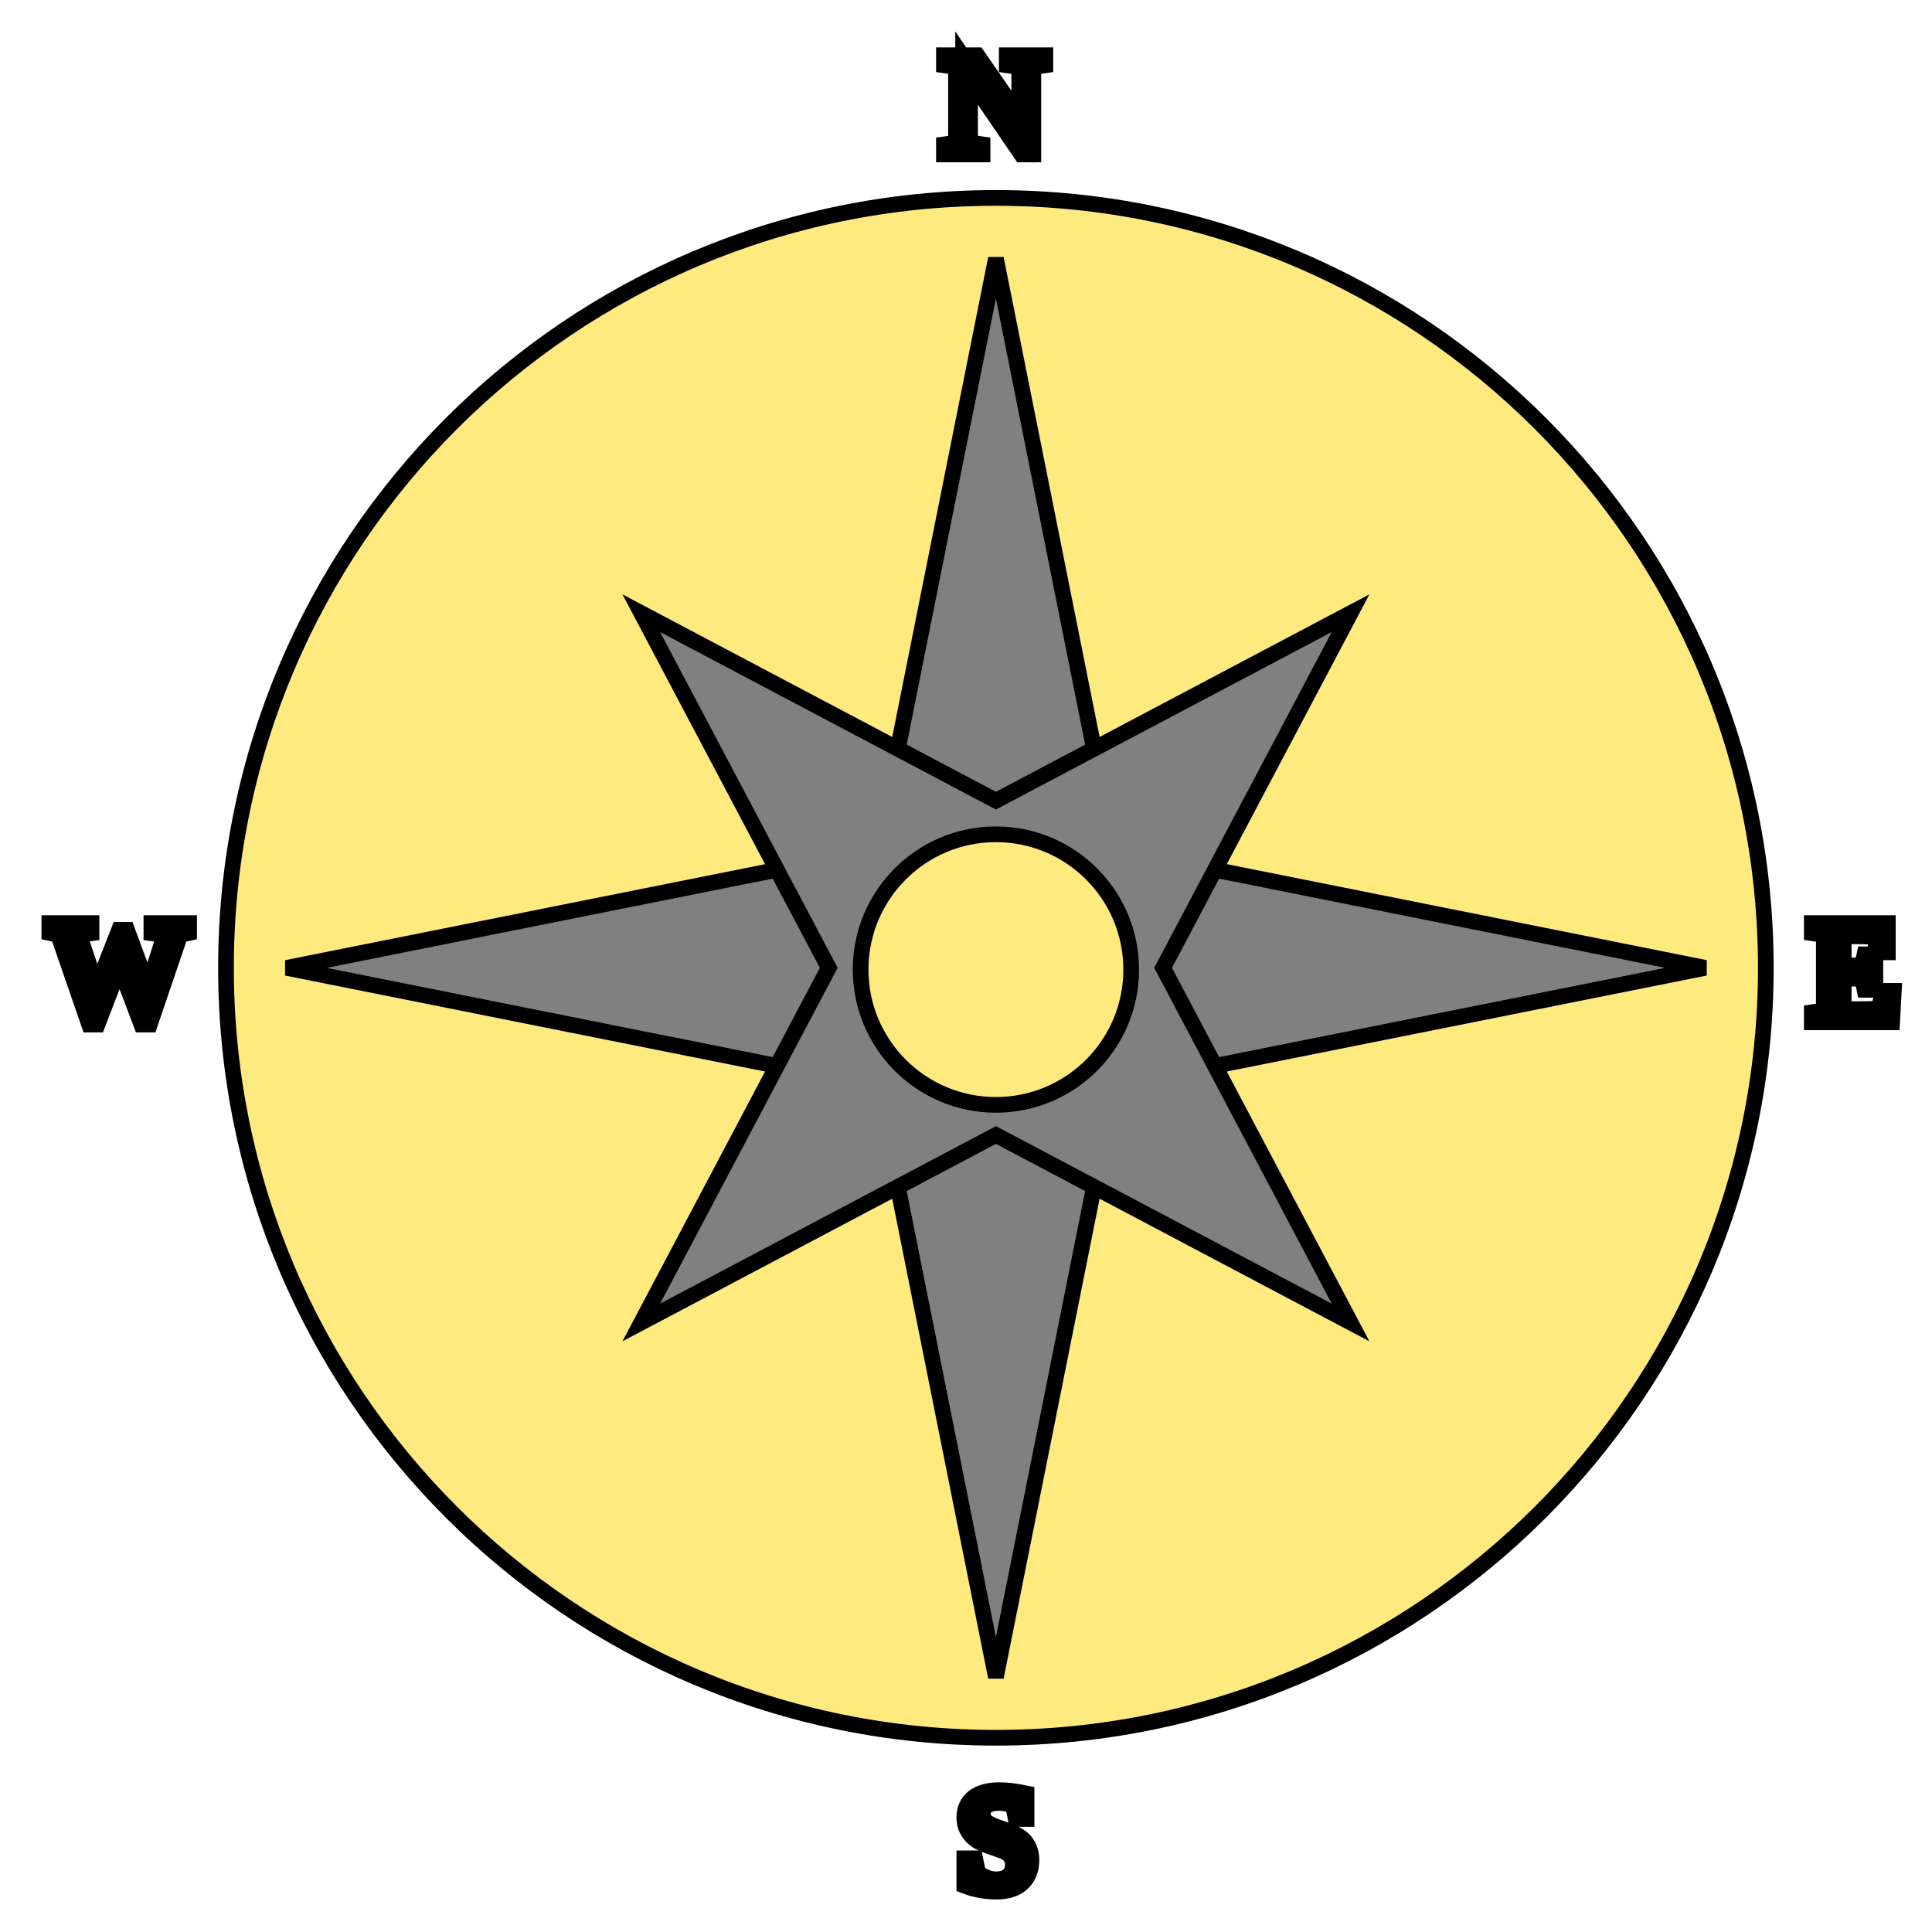
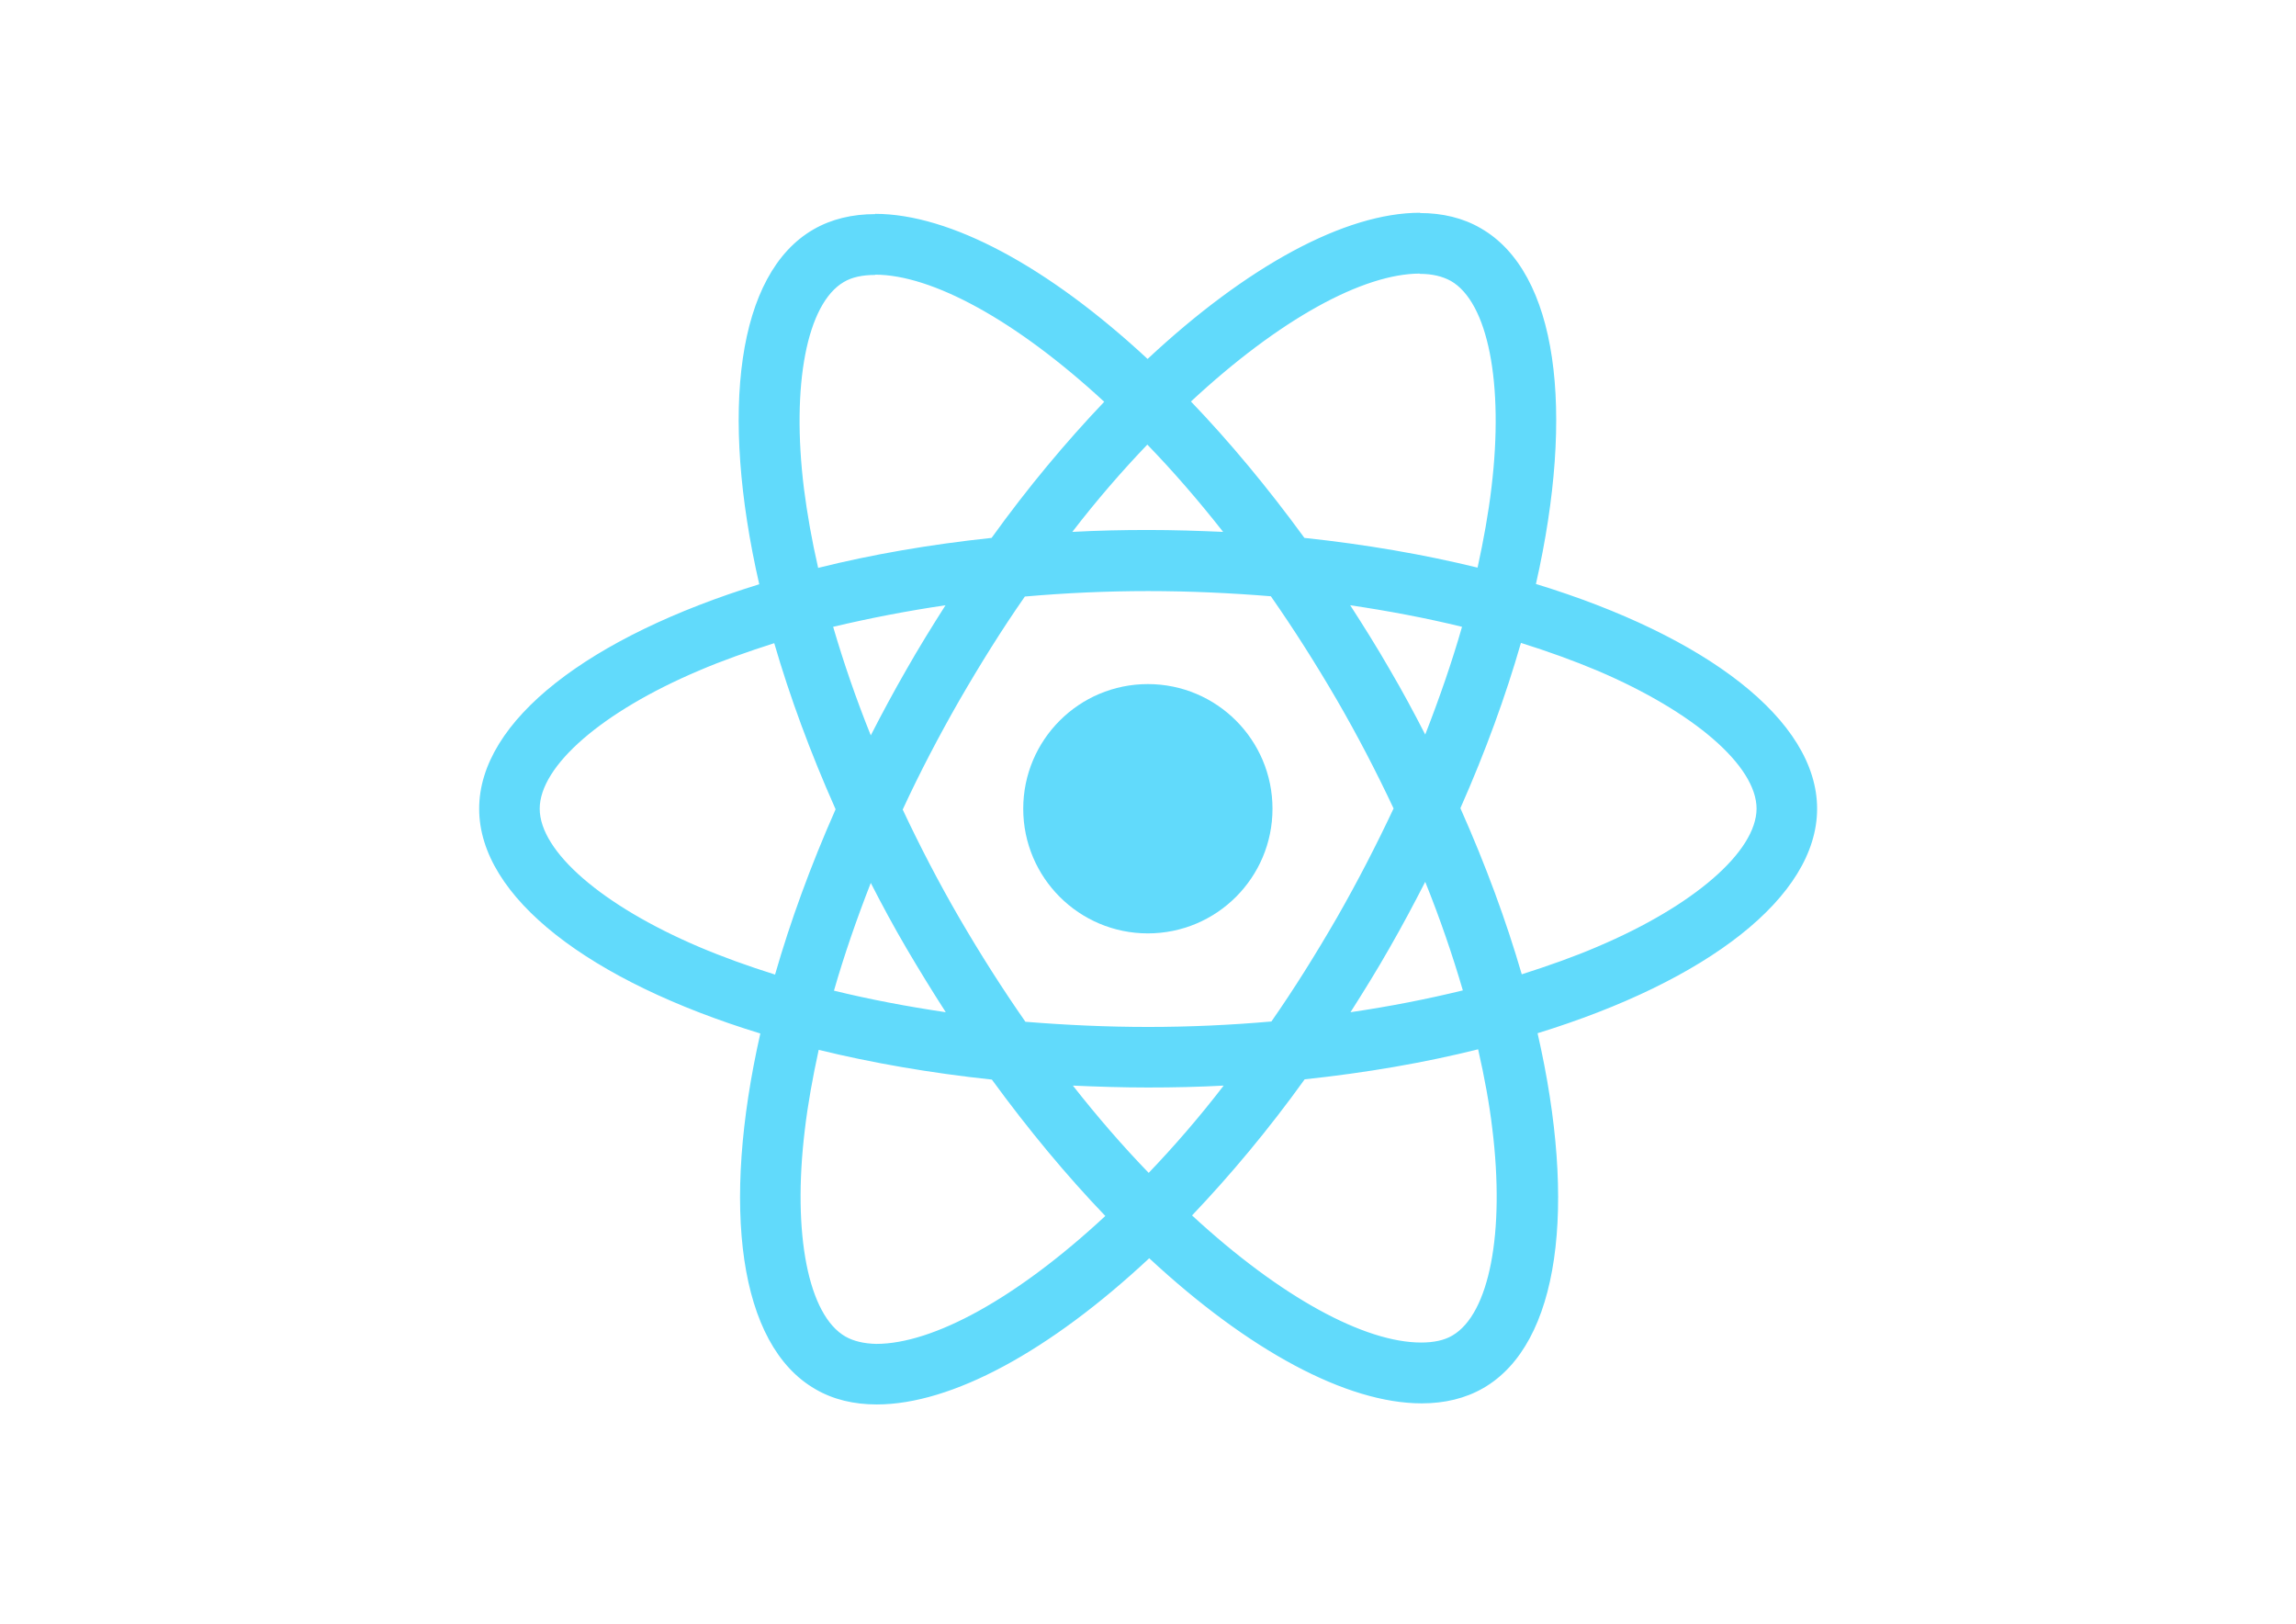
- <svg xmlns="http://www.w3.org/2000/svg" width="256" height="256" version="1.1" viewBox="0 0 67.733 67.733">
-   <circle cx="34.915" cy="33.931" r="26.992" fill="#ffea80" stroke="#000" stroke-width=".55" />
-   <path transform="matrix(.52213 0 0 .52213 23.963 .34514)" d="m20.976 16.699 7.938 39.688 39.688 7.938-39.688 7.938-7.938 39.688-7.938-39.687-39.688-7.938 39.688-7.938z" fill="#808080" stroke="#000" stroke-width="1.054" />
-   <path transform="matrix(.52213 0 0 .52213 23.963 .34514)" d="m44.789 40.512-12.587 23.812 12.587 23.813-23.812-12.587-23.813 12.587 12.587-23.812-12.587-23.813 23.812 12.587z" fill="#808080" stroke="#000" stroke-width="1.054" />
-   <ellipse cx="34.915" cy="33.992" rx="4.743" ry="4.743" fill="#ffea80" stroke="#000" stroke-width=".55" style="mix-blend-mode:normal" />
-   <text x="33.602" y="66.146" fill="#ffea80" font-size="4.939px" stroke="#000000" stroke-width=".794" xml:space="preserve">
-     <tspan x="33.602" y="66.146" stroke-width=".794">S</tspan>
-   </text>
-   <text x="1.852" y="35.719" fill="#ffea80" font-size="4.939px" stroke="#000000" stroke-width=".794" xml:space="preserve">
-     <tspan x="1.852" y="35.719" stroke-width=".794">W</tspan>
-   </text>
-   <text x="63.5" y="35.719" fill="#ffea80" font-size="4.939px" stroke="#000000" stroke-width=".794" xml:space="preserve">
-     <tspan x="63.5" y="35.719" stroke-width=".794">E</tspan>
-   </text>
-   <text x="33.073" y="5.292" fill="#ffea80" font-size="4.939px" stroke="#000000" stroke-width=".794" xml:space="preserve">
-     <tspan x="33.073" y="5.292" font-size="4.939px" stroke-width=".794">N</tspan>
-   </text>
+ <svg xmlns="http://www.w3.org/2000/svg" viewBox="0 0 841.9 595.3">
+   <g fill="#61DAFB">
+     <path d="M666.3 296.5c0-32.5-40.7-63.3-103.1-82.4 14.4-63.6 8-114.2-20.2-130.4-6.5-3.8-14.1-5.6-22.4-5.6v22.3c4.6 0 8.3.9 11.4 2.6 13.6 7.8 19.5 37.5 14.9 75.7-1.1 9.4-2.9 19.3-5.1 29.4-19.6-4.8-41-8.5-63.5-10.9-13.5-18.5-27.5-35.3-41.6-50 32.6-30.3 63.2-46.9 84-46.9V78c-27.5 0-63.5 19.6-99.9 53.6-36.4-33.8-72.4-53.2-99.9-53.2v22.3c20.7 0 51.4 16.5 84 46.6-14 14.7-28 31.4-41.3 49.9-22.6 2.4-44 6.1-63.6 11-2.3-10-4-19.7-5.2-29-4.7-38.2 1.1-67.9 14.6-75.8 3-1.8 6.9-2.6 11.5-2.6V78.5c-8.4 0-16 1.8-22.6 5.6-28.1 16.2-34.4 66.7-19.9 130.1-62.2 19.2-102.7 49.9-102.7 82.3 0 32.5 40.7 63.3 103.1 82.4-14.4 63.6-8 114.2 20.2 130.4 6.5 3.8 14.1 5.6 22.5 5.6 27.5 0 63.5-19.6 99.9-53.6 36.4 33.8 72.4 53.2 99.9 53.2 8.4 0 16-1.8 22.6-5.6 28.1-16.2 34.4-66.7 19.9-130.1 62-19.1 102.5-49.9 102.5-82.3zm-130.2-66.7c-3.7 12.9-8.3 26.2-13.5 39.5-4.1-8-8.4-16-13.1-24-4.6-8-9.5-15.8-14.4-23.4 14.2 2.1 27.9 4.7 41 7.9zm-45.8 106.5c-7.8 13.5-15.8 26.3-24.1 38.2-14.9 1.3-30 2-45.2 2-15.1 0-30.2-.7-45-1.9-8.3-11.9-16.4-24.6-24.2-38-7.6-13.1-14.5-26.4-20.8-39.8 6.2-13.4 13.2-26.8 20.7-39.9 7.8-13.5 15.8-26.3 24.1-38.2 14.9-1.3 30-2 45.2-2 15.1 0 30.2.7 45 1.9 8.3 11.9 16.4 24.6 24.2 38 7.6 13.1 14.5 26.4 20.8 39.8-6.3 13.4-13.2 26.8-20.7 39.9zm32.3-13c5.4 13.4 10 26.8 13.8 39.8-13.1 3.2-26.9 5.9-41.2 8 4.9-7.7 9.8-15.6 14.4-23.7 4.6-8 8.9-16.1 13-24.1zM421.2 430c-9.3-9.6-18.6-20.3-27.8-32 9 .4 18.2.7 27.5.7 9.4 0 18.7-.2 27.8-.7-9 11.7-18.3 22.4-27.5 32zm-74.4-58.9c-14.2-2.1-27.9-4.7-41-7.9 3.7-12.9 8.3-26.2 13.5-39.5 4.1 8 8.4 16 13.1 24 4.7 8 9.5 15.8 14.4 23.4zM420.7 163c9.3 9.6 18.6 20.3 27.8 32-9-.4-18.2-.7-27.5-.7-9.4 0-18.7.2-27.8.7 9-11.7 18.3-22.4 27.5-32zm-74 58.9c-4.9 7.7-9.8 15.6-14.4 23.7-4.6 8-8.9 16-13 24-5.4-13.4-10-26.8-13.8-39.8 13.1-3.1 26.9-5.8 41.2-7.9zm-90.5 125.2c-35.4-15.1-58.3-34.9-58.3-50.6 0-15.7 22.9-35.6 58.3-50.6 8.6-3.7 18-7 27.7-10.1 5.7 19.6 13.2 40 22.5 60.9-9.2 20.8-16.6 41.1-22.2 60.6-9.9-3.1-19.3-6.5-28-10.2zM310 490c-13.6-7.8-19.5-37.5-14.9-75.7 1.1-9.4 2.9-19.3 5.1-29.4 19.6 4.8 41 8.5 63.5 10.9 13.5 18.5 27.5 35.3 41.6 50-32.6 30.3-63.2 46.9-84 46.9-4.5-.1-8.3-1-11.3-2.7zm237.2-76.2c4.7 38.2-1.1 67.9-14.6 75.8-3 1.8-6.9 2.6-11.5 2.6-20.7 0-51.4-16.5-84-46.6 14-14.7 28-31.4 41.3-49.9 22.6-2.4 44-6.1 63.6-11 2.3 10.1 4.1 19.8 5.2 29.1zm38.5-66.7c-8.6 3.7-18 7-27.7 10.1-5.7-19.6-13.2-40-22.5-60.9 9.2-20.8 16.6-41.1 22.2-60.6 9.9 3.1 19.3 6.5 28.1 10.2 35.4 15.1 58.3 34.9 58.3 50.6-.1 15.7-23 35.6-58.4 50.6zM320.8 78.4z" />
+     <circle cx="420.9" cy="296.5" r="45.7" />
+     <path d="M520.5 78.1z" />
+   </g>
</svg>
